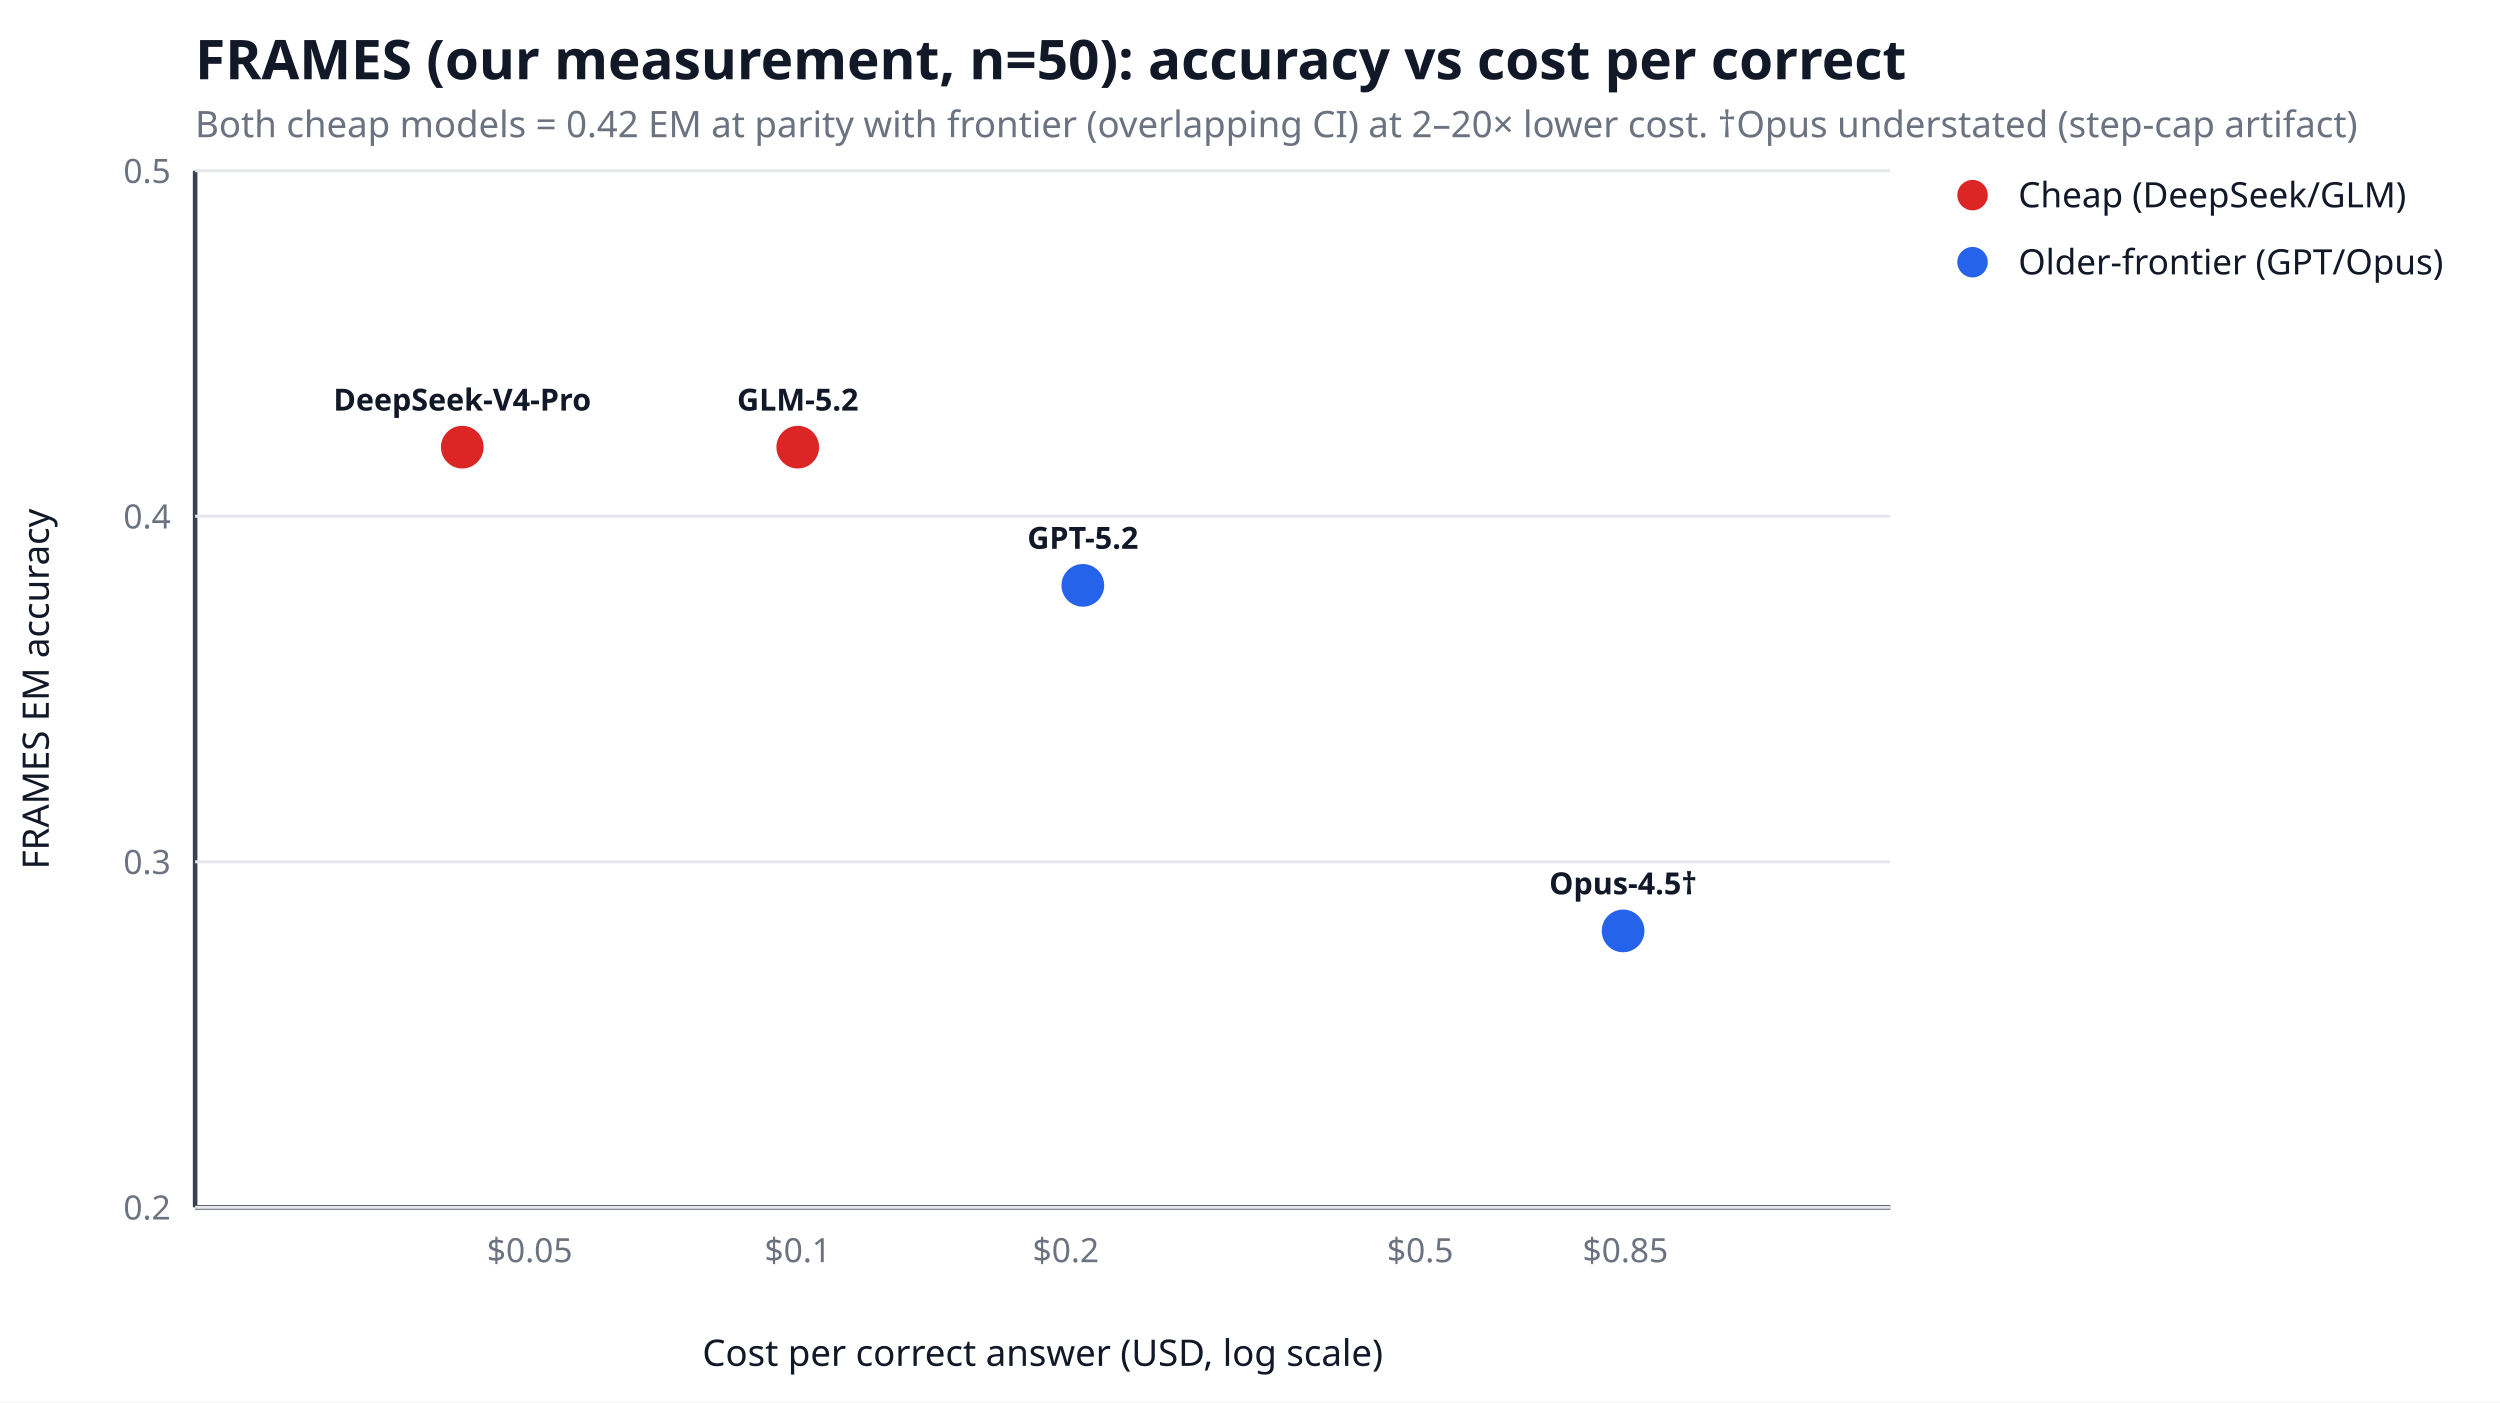
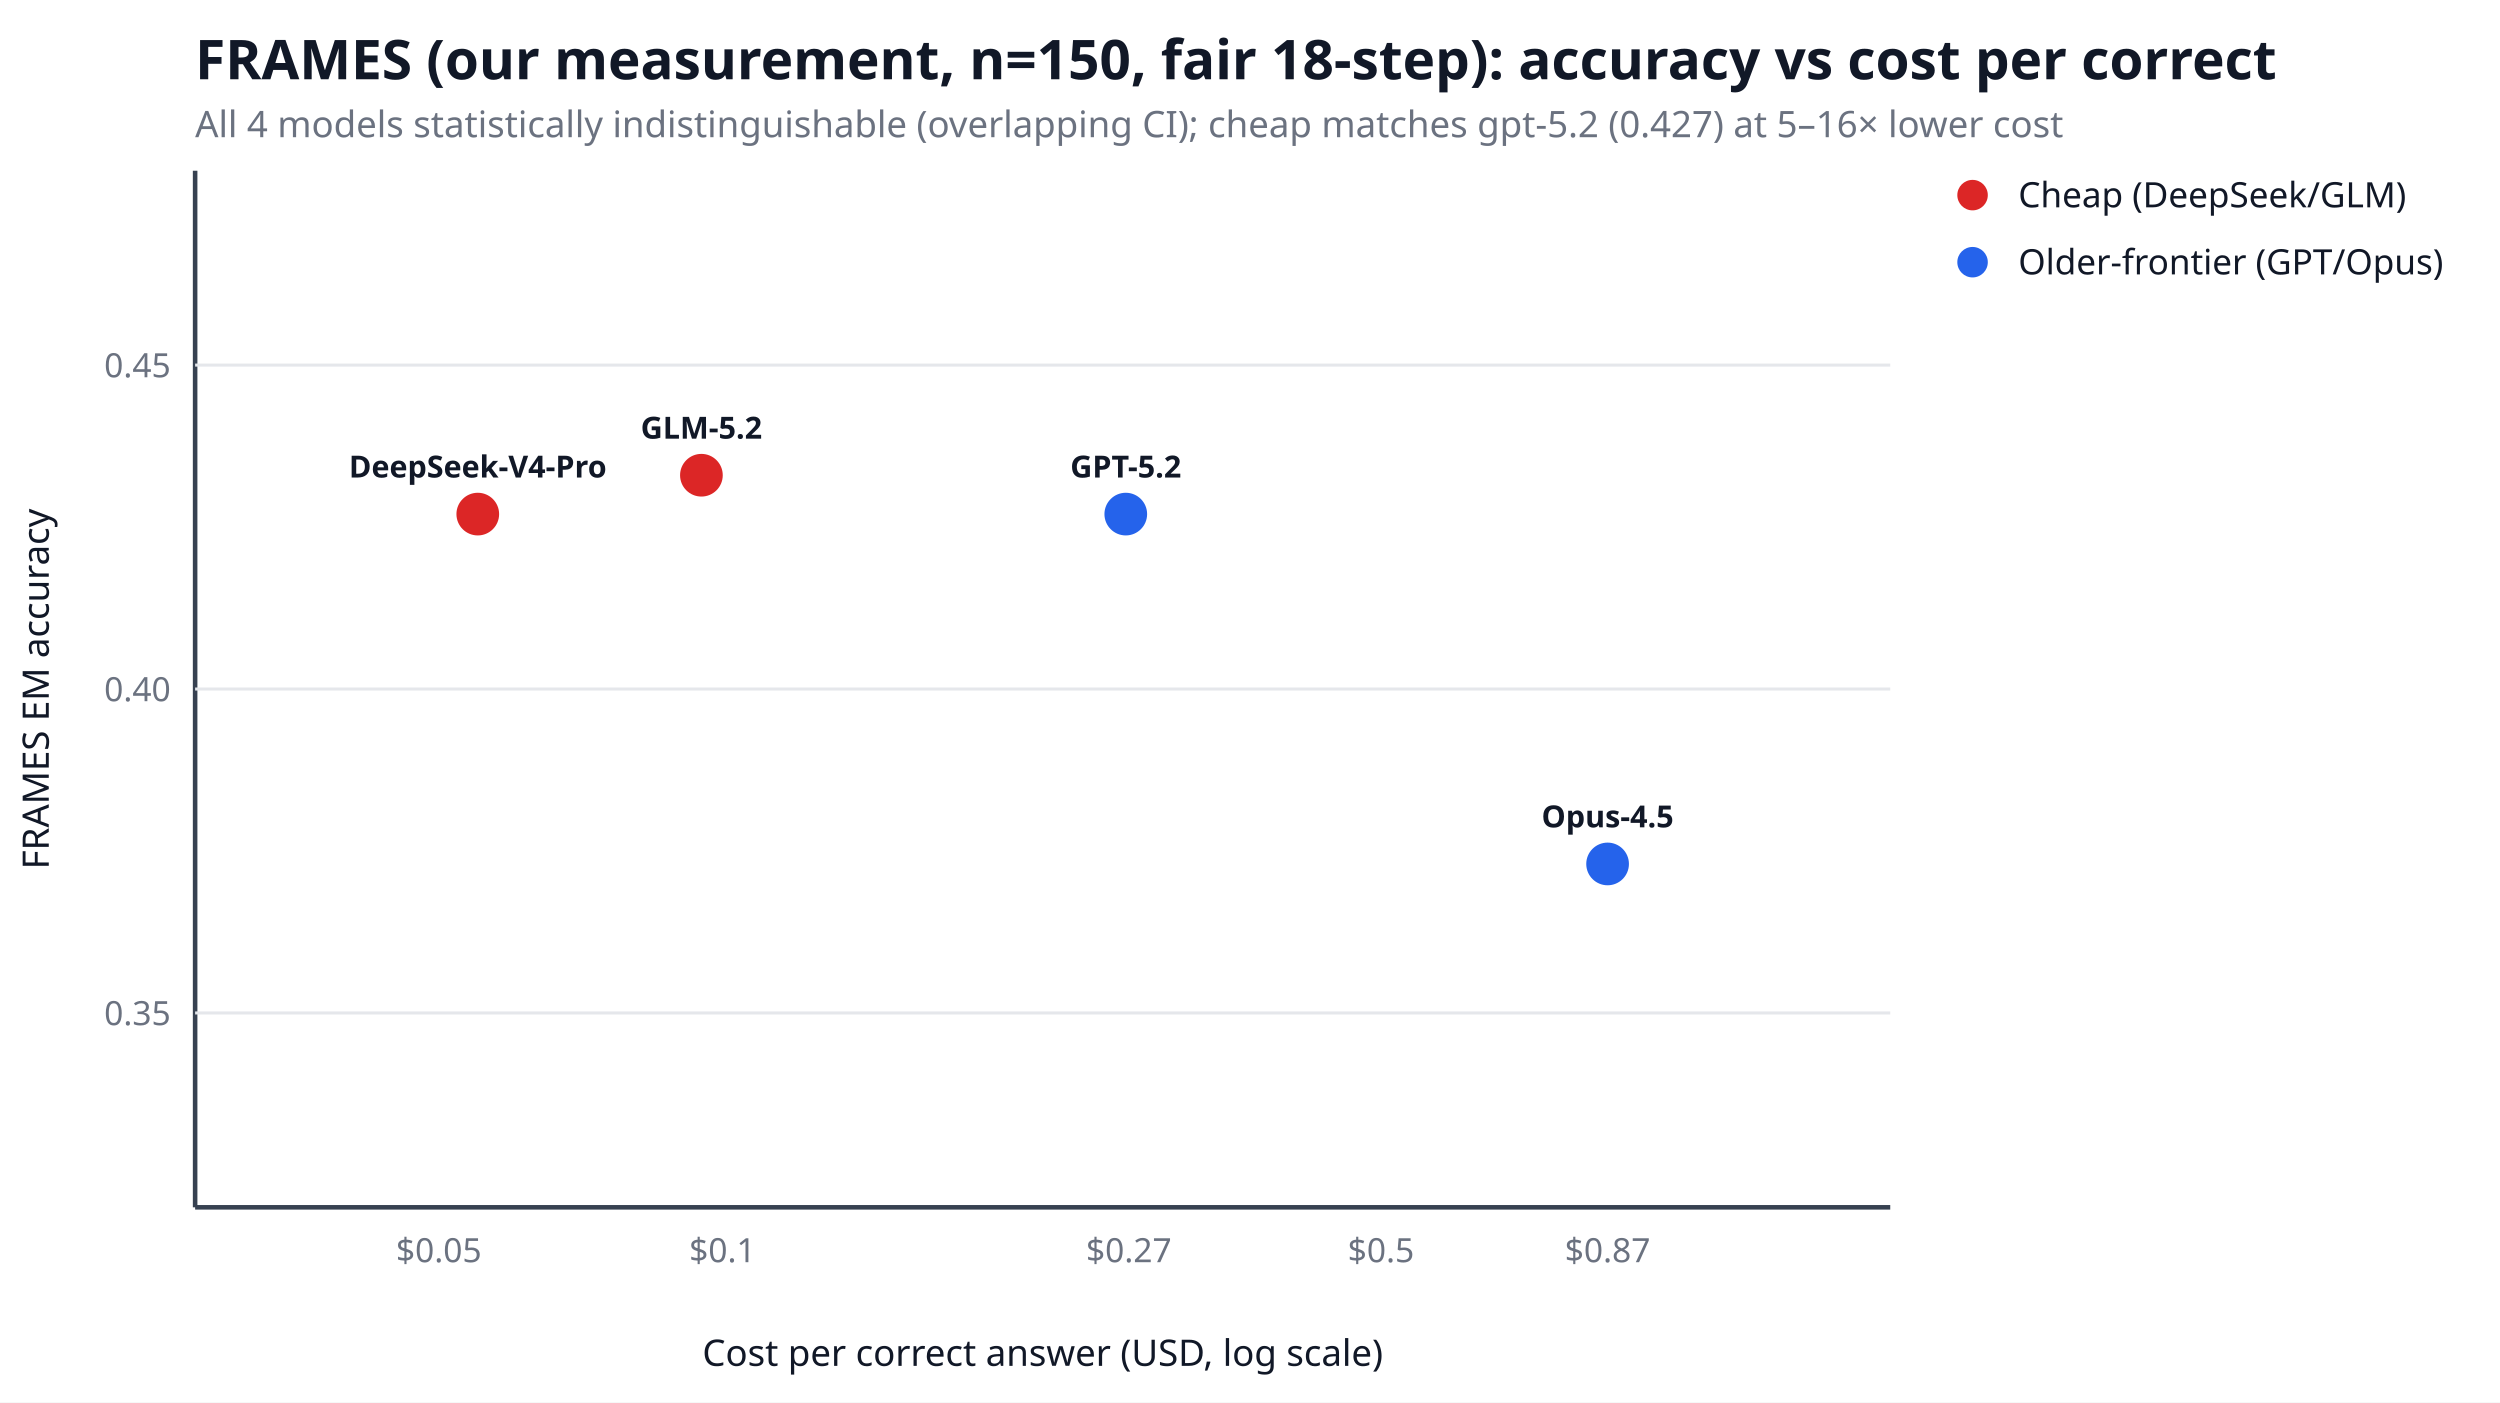
<svg xmlns="http://www.w3.org/2000/svg" viewBox="0 0 820 460" width="820" height="460">
  <rect width="820" height="460" fill="white" />
-   <text x="64" y="26" font-family="system-ui,sans-serif" font-size="18" font-weight="700" fill="#111827">FRAMES (our measurement, n=50): accuracy vs cost per correct</text>
-   <text x="64" y="45" font-family="system-ui,sans-serif" font-size="12" fill="#6b7280">Both cheap models = 0.42 EM at parity with frontier (overlapping CI) at 2–20× lower cost. †Opus understated (step-cap artifact)</text>
+   <text x="64" y="26" font-family="system-ui,sans-serif" font-size="18" font-weight="700" fill="#111827">FRAMES (our measurement, n=150, fair 18-step): accuracy vs cost per correct</text>
+   <text x="64" y="45" font-family="system-ui,sans-serif" font-size="12" fill="#6b7280">All 4 models statistically indistinguishable (overlapping CI); cheap matches gpt-5.2 (0.427) at 5–16× lower cost</text>
  <line x1="64" y1="396" x2="620" y2="396" stroke="#374151" stroke-width="1.5" />
  <line x1="64" y1="56" x2="64" y2="396" stroke="#374151" stroke-width="1.5" />
-   <line x1="64" y1="396" x2="620" y2="396" stroke="#e5e7eb" stroke-width="1" />
-   <text x="56" y="400" text-anchor="end" font-family="system-ui,sans-serif" font-size="11" fill="#6b7280">0.2</text>
-   <line x1="64" y1="282.667" x2="620" y2="282.667" stroke="#e5e7eb" stroke-width="1" />
-   <text x="56" y="286.667" text-anchor="end" font-family="system-ui,sans-serif" font-size="11" fill="#6b7280">0.3</text>
-   <line x1="64" y1="169.333" x2="620" y2="169.333" stroke="#e5e7eb" stroke-width="1" />
-   <text x="56" y="173.333" text-anchor="end" font-family="system-ui,sans-serif" font-size="11" fill="#6b7280">0.4</text>
-   <line x1="64" y1="56" x2="620" y2="56" stroke="#e5e7eb" stroke-width="1" />
-   <text x="56" y="60" text-anchor="end" font-family="system-ui,sans-serif" font-size="11" fill="#6b7280">0.5</text>
-   <text x="173.739" y="414" text-anchor="middle" font-family="system-ui,sans-serif" font-size="11" fill="#6b7280">$0.05</text>
-   <text x="261.663" y="414" text-anchor="middle" font-family="system-ui,sans-serif" font-size="11" fill="#6b7280">$0.1</text>
-   <text x="349.587" y="414" text-anchor="middle" font-family="system-ui,sans-serif" font-size="11" fill="#6b7280">$0.2</text>
-   <text x="465.816" y="414" text-anchor="middle" font-family="system-ui,sans-serif" font-size="11" fill="#6b7280">$0.5</text>
-   <text x="533.125" y="414" text-anchor="middle" font-family="system-ui,sans-serif" font-size="11" fill="#6b7280">$0.85</text>
+   <line x1="64" y1="332.25" x2="620" y2="332.25" stroke="#e5e7eb" stroke-width="1" />
+   <text x="56" y="336.25" text-anchor="end" font-family="system-ui,sans-serif" font-size="11" fill="#6b7280">0.35</text>
+   <line x1="64" y1="226" x2="620" y2="226" stroke="#e5e7eb" stroke-width="1" />
+   <text x="56" y="230" text-anchor="end" font-family="system-ui,sans-serif" font-size="11" fill="#6b7280">0.40</text>
+   <line x1="64" y1="119.75" x2="620" y2="119.75" stroke="#e5e7eb" stroke-width="1" />
+   <text x="56" y="123.75" text-anchor="end" font-family="system-ui,sans-serif" font-size="11" fill="#6b7280">0.45</text>
+   <text x="143.918" y="414" text-anchor="middle" font-family="system-ui,sans-serif" font-size="11" fill="#6b7280">$0.05</text>
+   <text x="236.947" y="414" text-anchor="middle" font-family="system-ui,sans-serif" font-size="11" fill="#6b7280">$0.1</text>
+   <text x="370.253" y="414" text-anchor="middle" font-family="system-ui,sans-serif" font-size="11" fill="#6b7280">$0.27</text>
+   <text x="452.952" y="414" text-anchor="middle" font-family="system-ui,sans-serif" font-size="11" fill="#6b7280">$0.5</text>
+   <text x="527.29" y="414" text-anchor="middle" font-family="system-ui,sans-serif" font-size="11" fill="#6b7280">$0.87</text>
  <text x="342" y="448" text-anchor="middle" font-family="system-ui,sans-serif" font-size="12" fill="#111827">Cost per correct answer (USD, log scale)</text>
  <text transform="translate(16,226) rotate(-90)" text-anchor="middle" font-family="system-ui,sans-serif" font-size="12" fill="#111827">FRAMES EM accuracy</text>
-   <circle cx="151.623" cy="146.667" r="7" fill="#dc2626" />
-   <text x="151.623" y="134.667" text-anchor="middle" font-family="system-ui,sans-serif" font-size="10" font-weight="600" fill="#111827">DeepSeek-V4-Pro</text>
-   <circle cx="261.663" cy="146.667" r="7" fill="#dc2626" />
-   <text x="261.663" y="134.667" text-anchor="middle" font-family="system-ui,sans-serif" font-size="10" font-weight="600" fill="#111827">GLM-5.2</text>
-   <circle cx="355.171" cy="192" r="7" fill="#2563eb" />
-   <text x="355.171" y="180" text-anchor="middle" font-family="system-ui,sans-serif" font-size="10" font-weight="600" fill="#111827">GPT-5.2</text>
-   <circle cx="532.377" cy="305.333" r="7" fill="#2563eb" />
-   <text x="532.377" y="293.333" text-anchor="middle" font-family="system-ui,sans-serif" font-size="10" font-weight="600" fill="#111827">Opus-4.5†</text>
+   <circle cx="230.063" cy="155.875" r="7" fill="#dc2626" />
+   <text x="230.063" y="143.875" text-anchor="middle" font-family="system-ui,sans-serif" font-size="10" font-weight="600" fill="#111827">GLM-5.2</text>
+   <circle cx="156.71" cy="168.625" r="7" fill="#dc2626" />
+   <text x="156.71" y="156.625" text-anchor="middle" font-family="system-ui,sans-serif" font-size="10" font-weight="600" fill="#111827">DeepSeek-V4-Pro</text>
+   <circle cx="369.255" cy="168.625" r="7" fill="#2563eb" />
+   <text x="369.255" y="156.625" text-anchor="middle" font-family="system-ui,sans-serif" font-size="10" font-weight="600" fill="#111827">GPT-5.2</text>
+   <circle cx="527.29" cy="283.375" r="7" fill="#2563eb" />
+   <text x="527.29" y="271.375" text-anchor="middle" font-family="system-ui,sans-serif" font-size="10" font-weight="600" fill="#111827">Opus-4.5</text>
  <circle cx="647" cy="64" r="5" fill="#dc2626" />
  <text x="662" y="68" font-family="system-ui,sans-serif" font-size="11.5" fill="#111827">Cheap (DeepSeek/GLM)</text>
  <circle cx="647" cy="86" r="5" fill="#2563eb" />
  <text x="662" y="90" font-family="system-ui,sans-serif" font-size="11.5" fill="#111827">Older-frontier (GPT/Opus)</text>
</svg>
